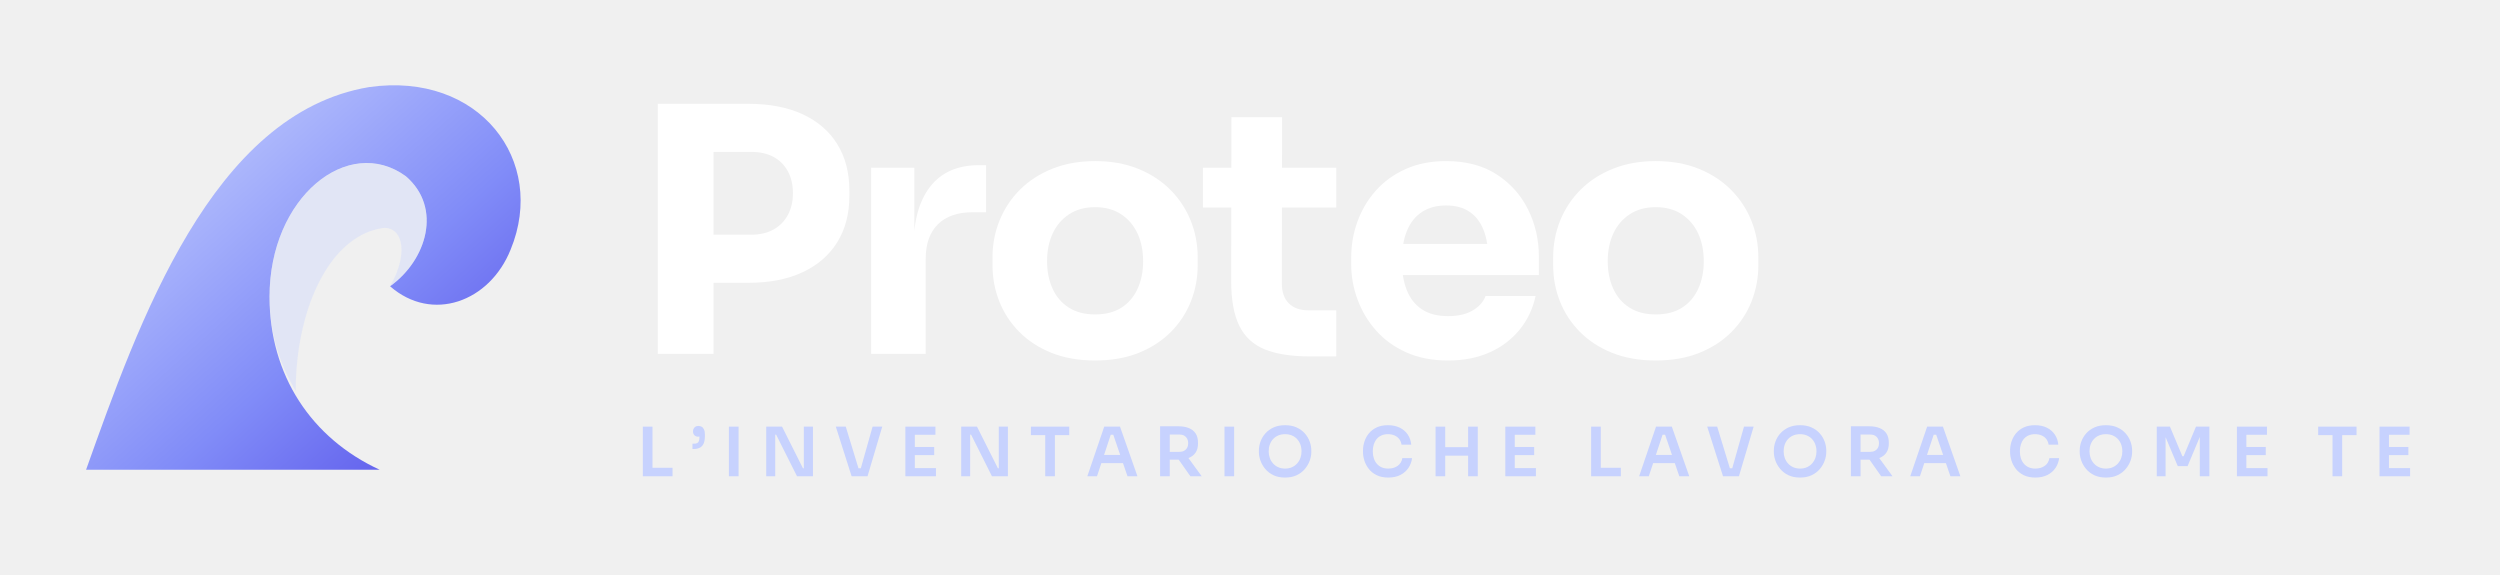
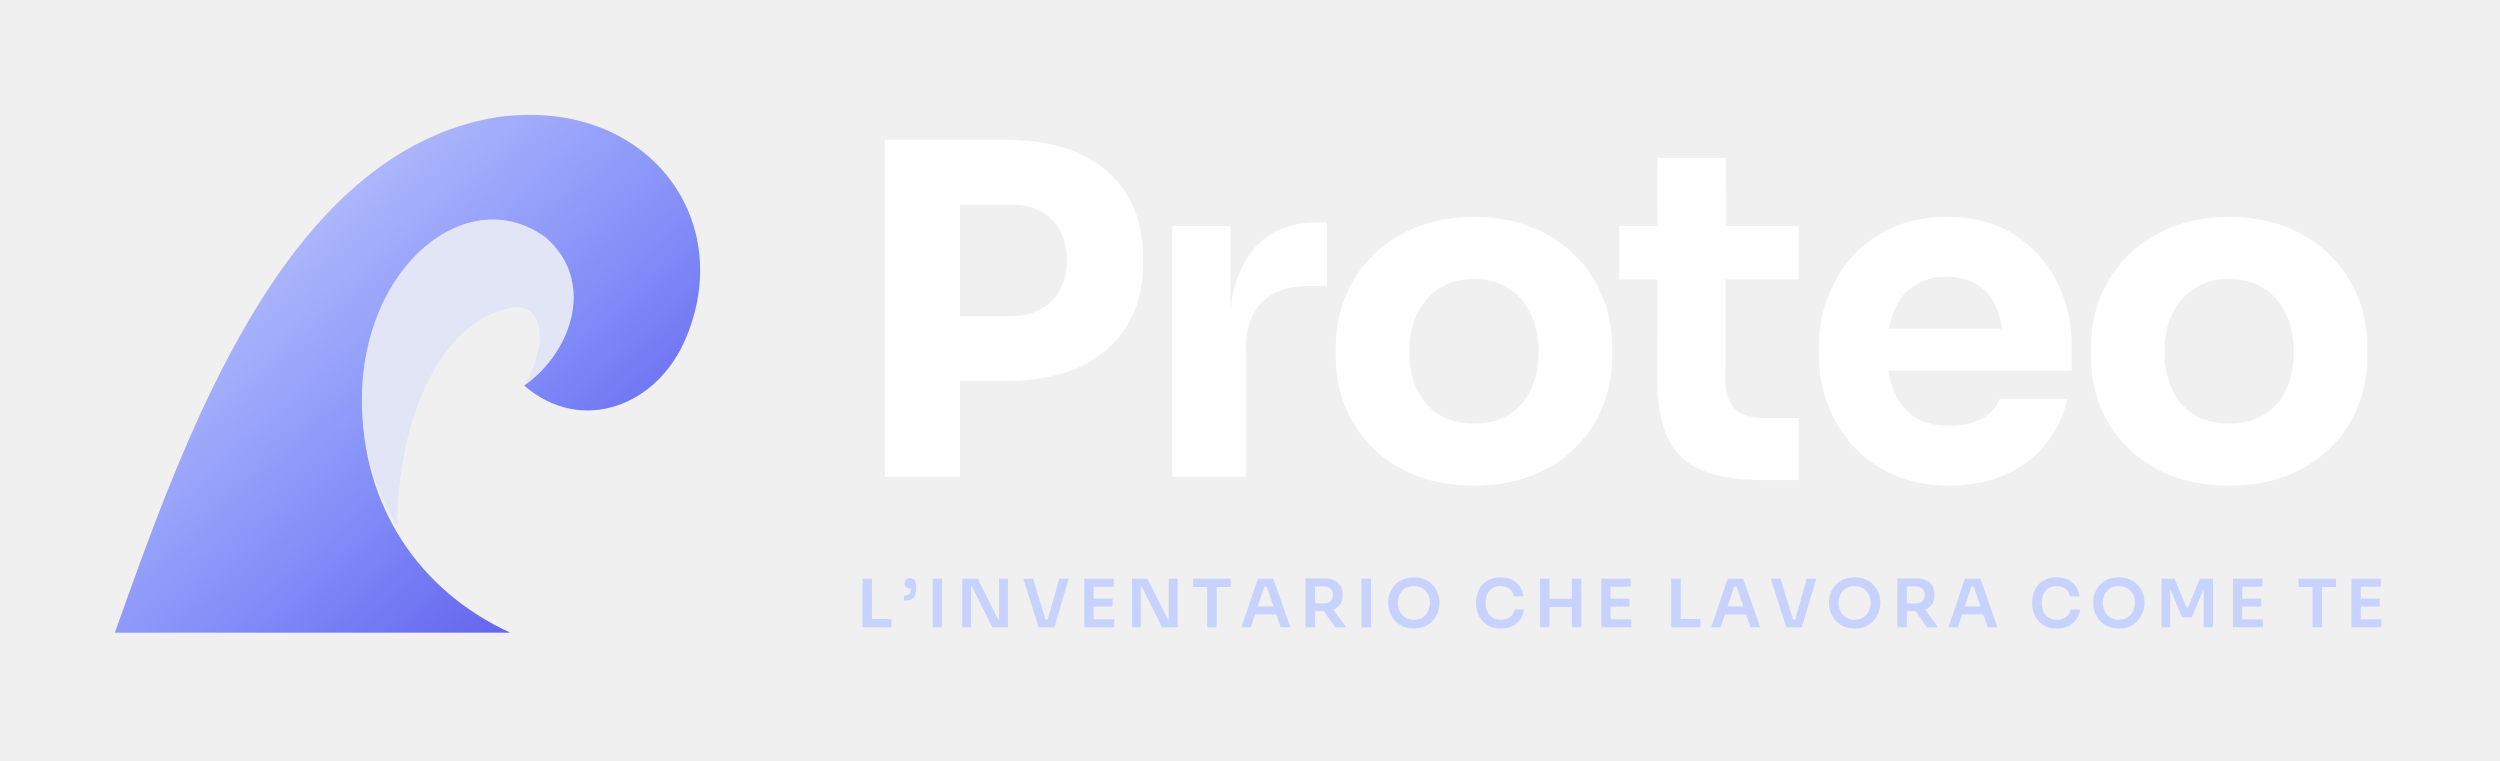
- <svg xmlns="http://www.w3.org/2000/svg" viewBox="0 0 734.67 169.07" width="735" height="169">
+ <svg xmlns="http://www.w3.org/2000/svg" viewBox="0 0 545.75 165.97" width="546" height="166">
  <defs>
    <linearGradient id="g1" gradientUnits="userSpaceOnUse" x1="30" y1="28" x2="100" y2="106">
      <stop offset="0" stop-color="#c7d2fe" />
      <stop offset=".55" stop-color="#818cf8" />
      <stop offset="1" stop-color="#4f46e5" />
    </linearGradient>
  </defs>
  <g transform="translate(25.0,25.0)">
    <g transform="translate(0,0) scale(1.5416) translate(-20,-26.6)">
      <path d="M20,100 C30,72 44,32 74,27 C95,24 108,41 101,58 C97,68 86,72 78,65 C85,60 88,50 81,44 C70,36 55,48 55,67 C55,82 63,94 76,100 Z" fill="url(#g1)" />
      <path d="M78,65 C85,60 88,50 81,44 C70,36 55,48 55,67 C55,74 57,80 60,85 C60,70 66,56 76,54 C80,53 82,58 78,65 Z" fill="#c7d2fe" opacity=".35" />
    </g>
    <g transform="translate(159.95,79.08)">
      <path d="M22.6 -20.9V-35.05H35.675Q39.525 -35.05 42.25 -36.575Q44.975 -38.1 46.463 -40.85Q47.95 -43.6 47.95 -47.225Q47.95 -50.95 46.463 -53.7Q44.975 -56.45 42.25 -57.925Q39.525 -59.4 35.675 -59.4H22.6V-73.55H34.85Q44.15 -73.55 50.8 -70.475Q57.45 -67.4 61.0 -61.675Q64.55 -55.95 64.55 -48.025V-46.425Q64.55 -38.6 61.0 -32.862Q57.45 -27.125 50.8 -24.013Q44.15 -20.9 34.85 -20.9ZM8.2 0.0V-73.55H24.6V0.0Z" fill="#ffffff" />
      <path d="M70.95 0.0V-54.75H83.65V-31.25H83.4Q83.4 -42.875 88.325 -49.188Q93.25 -55.5 102.65 -55.5H104.75V-41.65H100.75Q94.175 -41.65 90.588 -38.113Q87.0 -34.575 87.0 -27.925V0.0Z" fill="#ffffff" />
      <path d="M136.825 1.95Q129.6 1.95 124 -0.3Q118.4 -2.55 114.525 -6.463Q110.65 -10.375 108.65 -15.425Q106.65 -20.475 106.65 -26.1V-28.35Q106.65 -34.125 108.738 -39.263Q110.825 -44.4 114.75 -48.312Q118.675 -52.225 124.275 -54.463Q129.875 -56.7 136.825 -56.7Q143.85 -56.7 149.413 -54.463Q154.975 -52.225 158.9 -48.312Q162.825 -44.4 164.913 -39.263Q167.0 -34.125 167.0 -28.35V-26.1Q167.0 -20.475 165.0 -15.425Q163.0 -10.375 159.125 -6.463Q155.25 -2.55 149.65 -0.3Q144.05 1.95 136.825 1.95ZM136.825 -11.6Q141.475 -11.6 144.6 -13.613Q147.725 -15.625 149.338 -19.188Q150.95 -22.75 150.95 -27.225Q150.95 -31.875 149.288 -35.438Q147.625 -39.0 144.463 -41.075Q141.3 -43.15 136.825 -43.15Q132.375 -43.15 129.2 -41.075Q126.025 -39.0 124.363 -35.438Q122.7 -31.875 122.7 -27.225Q122.7 -22.75 124.313 -19.188Q125.925 -15.625 129.088 -13.613Q132.25 -11.6 136.825 -11.6Z" fill="#ffffff" />
      <path d="M200.075 0.75Q191.825 0.75 186.725 -1.325Q181.625 -3.4 179.238 -8.262Q176.85 -13.125 176.85 -21.425L176.925 -69.6H191.825L191.75 -20.75Q191.75 -16.9 193.8 -14.85Q195.85 -12.8 199.7 -12.8H207.75V0.75ZM168.55 -43.05V-54.75H207.75V-43.05Z" fill="#ffffff" />
      <path d="M240.65 1.95Q233.65 1.95 228.325 -0.45Q223 -2.85 219.425 -6.913Q215.85 -10.975 214 -16.025Q212.15 -21.075 212.15 -26.4V-28.35Q212.15 -33.85 214 -38.938Q215.85 -44.025 219.388 -48.013Q222.925 -52.0 228.138 -54.35Q233.35 -56.7 240.05 -56.7Q248.9 -56.7 254.963 -52.763Q261.025 -48.825 264.188 -42.438Q267.35 -36.05 267.35 -28.6V-23.175H218.9V-32.325H257.725L252.45 -28.05Q252.45 -33.0 251.063 -36.475Q249.675 -39.95 246.938 -41.8Q244.2 -43.65 240.05 -43.65Q235.925 -43.65 233 -41.763Q230.075 -39.875 228.563 -36.237Q227.05 -32.6 227.05 -27.3Q227.05 -22.425 228.488 -18.775Q229.925 -15.125 232.925 -13.113Q235.925 -11.1 240.65 -11.1Q245.075 -11.1 247.9 -12.775Q250.725 -14.45 251.675 -17.025H266.375Q265.2 -11.45 261.713 -7.15Q258.225 -2.85 252.888 -0.45Q247.55 1.95 240.65 1.95Z" fill="#ffffff" />
      <path d="M301.725 1.95Q294.5 1.95 288.9 -0.3Q283.3 -2.55 279.425 -6.463Q275.55 -10.375 273.55 -15.425Q271.55 -20.475 271.55 -26.1V-28.35Q271.55 -34.125 273.638 -39.263Q275.725 -44.4 279.65 -48.312Q283.575 -52.225 289.175 -54.463Q294.775 -56.7 301.725 -56.7Q308.75 -56.7 314.313 -54.463Q319.875 -52.225 323.8 -48.312Q327.725 -44.4 329.812 -39.263Q331.9 -34.125 331.9 -28.35V-26.1Q331.9 -20.475 329.9 -15.425Q327.9 -10.375 324.025 -6.463Q320.15 -2.55 314.55 -0.3Q308.95 1.95 301.725 1.95ZM301.725 -11.6Q306.375 -11.6 309.5 -13.613Q312.625 -15.625 314.238 -19.188Q315.85 -22.75 315.85 -27.225Q315.85 -31.875 314.188 -35.438Q312.525 -39.0 309.363 -41.075Q306.2 -43.15 301.725 -43.15Q297.275 -43.15 294.1 -41.075Q290.925 -39.0 289.263 -35.438Q287.6 -31.875 287.6 -27.225Q287.6 -22.75 289.213 -19.188Q290.825 -15.625 293.988 -13.613Q297.15 -11.6 301.725 -11.6Z" fill="#ffffff" />
    </g>
-     <g transform="translate(161.95,115.08)">
-       <path d="M1.8 0.0V-14.6H4.64V0.0ZM4.24 0.0V-2.5H10.54V0.0Z" fill="#c7d2fe" />
-       <path d="M16.4 -8.02V-9.58H16.87Q17.45 -9.58 17.795 -9.76Q18.14 -9.94 18.3 -10.37Q18.46 -10.8 18.46 -11.52V-13.0L19.03 -11.87Q18.89 -11.77 18.635 -11.705Q18.38 -11.64 18.1 -11.64Q17.44 -11.64 17.0 -12.045Q16.56 -12.45 16.56 -13.18Q16.56 -13.86 16.98 -14.33Q17.4 -14.8 18.18 -14.8Q18.68 -14.8 19.105 -14.565Q19.53 -14.33 19.795 -13.765Q20.06 -13.2 20.06 -12.2V-11.86Q20.06 -10.43 19.67 -9.59Q19.28 -8.75 18.54 -8.385Q17.8 -8.02 16.74 -8.02Z" fill="#c7d2fe" />
-       <path d="M27.12 0.0V-14.6H29.96V0.0Z" fill="#c7d2fe" />
-       <path d="M38.1 0.0V-14.6H42.75L48.89 -2.36H49.56L49.16 -2.0V-14.6H51.84V0.0H47.15L41.01 -12.24H40.34L40.74 -12.6V0.0Z" fill="#c7d2fe" />
-       <path d="M63.21 0.0 58.56 -14.6H61.49L65.35 -1.95L64.52 -2.36H66.68L65.81 -1.95L69.38 -14.6H72.22L67.89 0.0Z" fill="#c7d2fe" />
-       <path d="M79.02 0.0V-14.6H81.8V0.0ZM81.4 0.0V-2.4H88.02V0.0ZM81.4 -6.22V-8.62H87.5V-6.22ZM81.4 -12.2V-14.6H87.86V-12.2Z" fill="#c7d2fe" />
-       <path d="M95.44 0.0V-14.6H100.09L106.23 -2.36H106.9L106.5 -2.0V-14.6H109.18V0.0H104.49L98.35 -12.24H97.68L98.08 -12.6V0.0Z" fill="#c7d2fe" />
-       <path d="M120.16 0.0V-12.5H123.0V0.0ZM115.94 -12.1V-14.6H127.22V-12.1Z" fill="#c7d2fe" />
-       <path d="M132.54 0.0 137.51 -14.6H142.15L147.28 0.0H144.35L140.02 -12.66L141.03 -12.22H138.53L139.58 -12.66L135.38 0.0ZM136.02 -3.87 136.91 -6.27H142.83L143.72 -3.87Z" fill="#c7d2fe" />
-       <path d="M153.94 0.0V-14.7H156.78V0.0ZM162.85 0.0 158.38 -6.35H161.55L166.18 0.0ZM155.94 -4.88V-7.18H159.65Q160.44 -7.18 161.01 -7.5Q161.58 -7.82 161.895 -8.395Q162.21 -8.97 162.21 -9.72Q162.21 -10.48 161.895 -11.055Q161.58 -11.63 161.01 -11.955Q160.44 -12.28 159.65 -12.28H155.94V-14.7H159.36Q161.11 -14.7 162.4 -14.175Q163.69 -13.65 164.39 -12.595Q165.09 -11.54 165.09 -9.93V-9.61Q165.09 -8.0 164.38 -6.955Q163.67 -5.91 162.39 -5.395Q161.11 -4.88 159.36 -4.88Z" fill="#c7d2fe" />
-       <path d="M172.88 0.0V-14.6H175.72V0.0Z" fill="#c7d2fe" />
-       <path d="M190.71 0.38Q188.73 0.38 187.28 -0.315Q185.83 -1.01 184.88 -2.145Q183.93 -3.28 183.465 -4.59Q183 -5.9 183 -7.12V-7.56Q183 -8.9 183.48 -10.225Q183.96 -11.55 184.93 -12.635Q185.9 -13.72 187.34 -14.37Q188.78 -15.02 190.71 -15.02Q192.63 -15.02 194.07 -14.37Q195.51 -13.72 196.48 -12.635Q197.45 -11.55 197.935 -10.225Q198.42 -8.9 198.42 -7.56V-7.12Q198.42 -5.9 197.95 -4.59Q197.48 -3.28 196.53 -2.145Q195.58 -1.01 194.13 -0.315Q192.68 0.38 190.71 0.38ZM190.71 -2.26Q191.83 -2.26 192.725 -2.66Q193.62 -3.06 194.25 -3.765Q194.88 -4.47 195.21 -5.38Q195.54 -6.29 195.54 -7.32Q195.54 -8.41 195.205 -9.33Q194.87 -10.25 194.24 -10.935Q193.61 -11.62 192.715 -12.0Q191.82 -12.38 190.71 -12.38Q189.59 -12.38 188.695 -12.0Q187.8 -11.62 187.17 -10.935Q186.54 -10.25 186.21 -9.33Q185.88 -8.41 185.88 -7.32Q185.88 -6.29 186.21 -5.38Q186.54 -4.47 187.17 -3.765Q187.8 -3.06 188.695 -2.66Q189.59 -2.26 190.71 -2.26Z" fill="#c7d2fe" />
+     <g transform="translate(161.95,111.97)">
+       <path d="M1.307 0.0V-10.601H3.369V0.0ZM3.079 0.0V-1.815H7.653V0.0Z" fill="#c7d2fe" />
+       <path d="M10.383 -5.823V-6.956H10.724Q11.146 -6.956 11.396 -7.087Q11.647 -7.217 11.763 -7.53Q11.879 -7.842 11.879 -8.365V-9.439L12.293 -8.619Q12.191 -8.546 12.006 -8.499Q11.821 -8.452 11.618 -8.452Q11.138 -8.452 10.819 -8.746Q10.499 -9.04 10.499 -9.57Q10.499 -10.064 10.804 -10.405Q11.109 -10.746 11.676 -10.746Q12.039 -10.746 12.347 -10.576Q12.656 -10.405 12.848 -9.995Q13.041 -9.584 13.041 -8.858V-8.611Q13.041 -7.573 12.757 -6.963Q12.474 -6.353 11.937 -6.088Q11.4 -5.823 10.63 -5.823Z" fill="#c7d2fe" />
+       <path d="M16.642 0.0V-10.601H18.704V0.0Z" fill="#c7d2fe" />
+       <path d="M23.09 0.0V-10.601H26.466L30.924 -1.714H31.411L31.12 -1.452V-10.601H33.066V0.0H29.661L25.203 -8.887H24.716L25.007 -9.149V0.0Z" fill="#c7d2fe" />
+       <path d="M39.797 0.0 36.421 -10.601H38.548L41.351 -1.416L40.748 -1.714H42.317L41.685 -1.416L44.277 -10.601H46.339L43.195 0.0Z" fill="#c7d2fe" />
+       <path d="M49.752 0.0V-10.601H51.771V0.0ZM51.48 0.0V-1.743H56.287V0.0ZM51.48 -4.516V-6.259H55.909V-4.516ZM51.48 -8.858V-10.601H56.171V-8.858Z" fill="#c7d2fe" />
+       <path d="M60.15 0.0V-10.601H63.526L67.984 -1.714H68.471L68.18 -1.452V-10.601H70.126V0.0H66.721L62.263 -8.887H61.776L62.067 -9.149V0.0Z" fill="#c7d2fe" />
+       <path d="M76.574 0.0V-9.076H78.636V0.0ZM73.51 -8.786V-10.601H81.7V-8.786Z" fill="#c7d2fe" />
+       <path d="M84.038 0.0 87.647 -10.601H91.016L94.741 0.0H92.613L89.469 -9.192L90.203 -8.873H88.387L89.15 -9.192L86.1 0.0ZM86.565 -2.81 87.211 -4.553H91.51L92.156 -2.81Z" fill="#c7d2fe" />
+       <path d="M98.052 0.0V-10.674H100.114V0.0ZM104.521 0.0 101.276 -4.611H103.577L106.939 0.0ZM99.504 -3.543V-5.213H102.198Q102.771 -5.213 103.185 -5.446Q103.599 -5.678 103.828 -6.096Q104.057 -6.513 104.057 -7.058Q104.057 -7.609 103.828 -8.027Q103.599 -8.444 103.185 -8.68Q102.771 -8.916 102.198 -8.916H99.504V-10.674H101.987Q103.258 -10.674 104.195 -10.292Q105.131 -9.911 105.639 -9.145Q106.148 -8.379 106.148 -7.21V-6.978Q106.148 -5.809 105.632 -5.05Q105.117 -4.291 104.187 -3.917Q103.258 -3.543 101.987 -3.543Z" fill="#c7d2fe" />
+       <path d="M110.279 0.0V-10.601H112.341V0.0Z" fill="#c7d2fe" />
+       <path d="M121.701 0.276Q120.263 0.276 119.21 -0.229Q118.157 -0.733 117.468 -1.557Q116.778 -2.382 116.44 -3.333Q116.102 -4.284 116.102 -5.17V-5.489Q116.102 -6.462 116.451 -7.424Q116.8 -8.386 117.504 -9.174Q118.208 -9.962 119.254 -10.434Q120.299 -10.906 121.701 -10.906Q123.095 -10.906 124.14 -10.434Q125.186 -9.962 125.89 -9.174Q126.595 -8.386 126.947 -7.424Q127.299 -6.462 127.299 -5.489V-5.17Q127.299 -4.284 126.958 -3.333Q126.616 -2.382 125.927 -1.557Q125.237 -0.733 124.184 -0.229Q123.131 0.276 121.701 0.276ZM121.701 -1.641Q122.514 -1.641 123.164 -1.931Q123.814 -2.222 124.271 -2.734Q124.728 -3.246 124.968 -3.906Q125.208 -4.567 125.208 -5.315Q125.208 -6.106 124.964 -6.774Q124.721 -7.442 124.264 -7.94Q123.806 -8.437 123.156 -8.713Q122.507 -8.989 121.701 -8.989Q120.887 -8.989 120.238 -8.713Q119.588 -8.437 119.13 -7.94Q118.673 -7.442 118.433 -6.774Q118.194 -6.106 118.194 -5.315Q118.194 -4.567 118.433 -3.906Q118.673 -3.246 119.13 -2.734Q119.588 -2.222 120.238 -1.931Q120.887 -1.641 121.701 -1.641Z" fill="#c7d2fe" />
      <path d="" fill="#c7d2fe" />
-       <path d="M221.06 0.38Q219.07 0.38 217.655 -0.315Q216.24 -1.01 215.35 -2.135Q214.46 -3.26 214.04 -4.575Q213.62 -5.89 213.62 -7.12V-7.56Q213.62 -8.91 214.05 -10.235Q214.48 -11.56 215.375 -12.64Q216.27 -13.72 217.66 -14.37Q219.05 -15.02 220.95 -15.02Q222.93 -15.02 224.405 -14.305Q225.88 -13.59 226.76 -12.305Q227.64 -11.02 227.81 -9.3H224.95Q224.8 -10.3 224.25 -10.985Q223.7 -11.67 222.855 -12.025Q222.01 -12.38 220.95 -12.38Q219.87 -12.38 219.035 -12.005Q218.2 -11.63 217.64 -10.95Q217.08 -10.27 216.79 -9.35Q216.5 -8.43 216.5 -7.32Q216.5 -6.24 216.79 -5.32Q217.08 -4.4 217.66 -3.71Q218.24 -3.02 219.09 -2.64Q219.94 -2.26 221.06 -2.26Q222.7 -2.26 223.825 -3.07Q224.95 -3.88 225.19 -5.34H228.05Q227.86 -3.77 226.995 -2.47Q226.13 -1.17 224.635 -0.395Q223.14 0.38 221.06 0.38Z" fill="#c7d2fe" />
-       <path d="M244.54 0.0V-14.6H247.38V0.0ZM234.96 0.0V-14.6H237.8V0.0ZM237.28 -6.06V-8.56H245.06V-6.06Z" fill="#c7d2fe" />
-       <path d="M255.48 0.0V-14.6H258.26V0.0ZM257.86 0.0V-2.4H264.48V0.0ZM257.86 -6.22V-8.62H263.96V-6.22ZM257.86 -12.2V-14.6H264.32V-12.2Z" fill="#c7d2fe" />
+       <path d="M140.688 0.276Q139.243 0.276 138.216 -0.229Q137.188 -0.733 136.542 -1.55Q135.896 -2.367 135.591 -3.322Q135.286 -4.277 135.286 -5.17V-5.489Q135.286 -6.469 135.598 -7.432Q135.91 -8.394 136.56 -9.178Q137.21 -9.962 138.219 -10.434Q139.229 -10.906 140.608 -10.906Q142.046 -10.906 143.117 -10.387Q144.188 -9.868 144.827 -8.935Q145.466 -8.002 145.589 -6.753H143.513Q143.404 -7.479 143.004 -7.976Q142.605 -8.474 141.991 -8.731Q141.378 -8.989 140.608 -8.989Q139.824 -8.989 139.218 -8.717Q138.611 -8.444 138.205 -7.951Q137.798 -7.457 137.588 -6.789Q137.377 -6.121 137.377 -5.315Q137.377 -4.531 137.588 -3.863Q137.798 -3.195 138.219 -2.694Q138.64 -2.193 139.258 -1.917Q139.875 -1.641 140.688 -1.641Q141.879 -1.641 142.696 -2.229Q143.513 -2.817 143.687 -3.877H145.763Q145.625 -2.737 144.997 -1.793Q144.369 -0.85 143.284 -0.287Q142.198 0.276 140.688 0.276Z" fill="#c7d2fe" />
+       <path d="M156.212 0.0V-10.601H158.274V0.0ZM149.256 0.0V-10.601H151.318V0.0ZM150.94 -4.4V-6.215H156.589V-4.4Z" fill="#c7d2fe" />
+       <path d="M162.631 0.0V-10.601H164.649V0.0ZM164.359 0.0V-1.743H169.165V0.0ZM164.359 -4.516V-6.259H168.788V-4.516ZM164.359 -8.858V-10.601H169.049V-8.858Z" fill="#c7d2fe" />
      <path d="" fill="#c7d2fe" />
-       <path d="M280.72 0.0V-14.6H283.56V0.0ZM283.16 0.0V-2.5H289.46V0.0Z" fill="#c7d2fe" />
-       <path d="M294.84 0.0 299.81 -14.6H304.45L309.58 0.0H306.65L302.32 -12.66L303.33 -12.22H300.83L301.88 -12.66L297.68 0.0ZM298.32 -3.87 299.21 -6.27H305.13L306.02 -3.87Z" fill="#c7d2fe" />
-       <path d="M319.51 0.0 314.86 -14.6H317.79L321.65 -1.95L320.82 -2.36H322.98L322.11 -1.95L325.68 -14.6H328.52L324.19 0.0Z" fill="#c7d2fe" />
-       <path d="M342.17 0.38Q340.19 0.38 338.74 -0.315Q337.29 -1.01 336.34 -2.145Q335.39 -3.28 334.925 -4.59Q334.46 -5.9 334.46 -7.12V-7.56Q334.46 -8.9 334.94 -10.225Q335.42 -11.55 336.39 -12.635Q337.36 -13.72 338.8 -14.37Q340.24 -15.02 342.17 -15.02Q344.09 -15.02 345.53 -14.37Q346.97 -13.72 347.94 -12.635Q348.91 -11.55 349.395 -10.225Q349.88 -8.9 349.88 -7.56V-7.12Q349.88 -5.9 349.41 -4.59Q348.94 -3.28 347.99 -2.145Q347.04 -1.01 345.59 -0.315Q344.14 0.38 342.17 0.38ZM342.17 -2.26Q343.29 -2.26 344.185 -2.66Q345.08 -3.06 345.71 -3.765Q346.34 -4.47 346.67 -5.38Q347.0 -6.29 347.0 -7.32Q347.0 -8.41 346.665 -9.33Q346.33 -10.25 345.7 -10.935Q345.07 -11.62 344.175 -12.0Q343.28 -12.38 342.17 -12.38Q341.05 -12.38 340.155 -12.0Q339.26 -11.62 338.63 -10.935Q338.0 -10.25 337.67 -9.33Q337.34 -8.41 337.34 -7.32Q337.34 -6.29 337.67 -5.38Q338.0 -4.47 338.63 -3.765Q339.26 -3.06 340.155 -2.66Q341.05 -2.26 342.17 -2.26Z" fill="#c7d2fe" />
-       <path d="M357.12 0.0V-14.7H359.96V0.0ZM366.03 0.0 361.56 -6.35H364.73L369.36 0.0ZM359.12 -4.88V-7.18H362.83Q363.62 -7.18 364.19 -7.5Q364.76 -7.82 365.075 -8.395Q365.39 -8.97 365.39 -9.72Q365.39 -10.48 365.075 -11.055Q364.76 -11.63 364.19 -11.955Q363.62 -12.28 362.83 -12.28H359.12V-14.7H362.54Q364.29 -14.7 365.58 -14.175Q366.87 -13.65 367.57 -12.595Q368.27 -11.54 368.27 -9.93V-9.61Q368.27 -8.0 367.56 -6.955Q366.85 -5.91 365.57 -5.395Q364.29 -4.88 362.54 -4.88Z" fill="#c7d2fe" />
-       <path d="M374.58 0.0 379.55 -14.6H384.19L389.32 0.0H386.39L382.06 -12.66L383.07 -12.22H380.57L381.62 -12.66L377.42 0.0ZM378.06 -3.87 378.95 -6.27H384.87L385.76 -3.87Z" fill="#c7d2fe" />
+       <path d="M177.908 0.0V-10.601H179.97V0.0ZM179.679 0.0V-1.815H184.254V0.0Z" fill="#c7d2fe" />
+       <path d="M186.635 0.0 190.244 -10.601H193.613L197.338 0.0H195.21L192.066 -9.192L192.8 -8.873H190.985L191.747 -9.192L188.697 0.0ZM189.162 -2.81 189.808 -4.553H194.107L194.753 -2.81Z" fill="#c7d2fe" />
+       <path d="M203.023 0.0 199.647 -10.601H201.774L204.577 -1.416L203.974 -1.714H205.543L204.911 -1.416L207.503 -10.601H209.565L206.421 0.0Z" fill="#c7d2fe" />
+       <path d="M217.952 0.276Q216.514 0.276 215.461 -0.229Q214.408 -0.733 213.719 -1.557Q213.029 -2.382 212.691 -3.333Q212.353 -4.284 212.353 -5.17V-5.489Q212.353 -6.462 212.702 -7.424Q213.051 -8.386 213.755 -9.174Q214.459 -9.962 215.505 -10.434Q216.55 -10.906 217.952 -10.906Q219.346 -10.906 220.391 -10.434Q221.437 -9.962 222.141 -9.174Q222.846 -8.386 223.198 -7.424Q223.55 -6.462 223.55 -5.489V-5.17Q223.55 -4.284 223.209 -3.333Q222.867 -2.382 222.178 -1.557Q221.488 -0.733 220.435 -0.229Q219.382 0.276 217.952 0.276ZM217.952 -1.641Q218.765 -1.641 219.415 -1.931Q220.065 -2.222 220.522 -2.734Q220.979 -3.246 221.219 -3.906Q221.459 -4.567 221.459 -5.315Q221.459 -6.106 221.215 -6.774Q220.972 -7.442 220.515 -7.94Q220.057 -8.437 219.407 -8.713Q218.758 -8.989 217.952 -8.989Q217.138 -8.989 216.489 -8.713Q215.839 -8.437 215.381 -7.94Q214.924 -7.442 214.684 -6.774Q214.445 -6.106 214.445 -5.315Q214.445 -4.567 214.684 -3.906Q214.924 -3.246 215.381 -2.734Q215.839 -2.222 216.489 -1.931Q217.138 -1.641 217.952 -1.641Z" fill="#c7d2fe" />
+       <path d="M227.282 0.0V-10.674H229.344V0.0ZM233.751 0.0 230.506 -4.611H232.808L236.169 0.0ZM228.734 -3.543V-5.213H231.428Q232.002 -5.213 232.415 -5.446Q232.829 -5.678 233.058 -6.096Q233.287 -6.513 233.287 -7.058Q233.287 -7.609 233.058 -8.027Q232.829 -8.444 232.415 -8.68Q232.002 -8.916 231.428 -8.916H228.734V-10.674H231.217Q232.488 -10.674 233.425 -10.292Q234.361 -9.911 234.87 -9.145Q235.378 -8.379 235.378 -7.21V-6.978Q235.378 -5.809 234.862 -5.05Q234.347 -4.291 233.417 -3.917Q232.488 -3.543 231.217 -3.543Z" fill="#c7d2fe" />
+       <path d="M238.435 0.0 242.043 -10.601H245.413L249.137 0.0H247.01L243.866 -9.192L244.599 -8.873H242.784L243.546 -9.192L240.497 0.0ZM240.962 -2.81 241.608 -4.553H245.906L246.553 -2.81Z" fill="#c7d2fe" />
      <path d="" fill="#c7d2fe" />
-       <path d="M411.38 0.38Q409.39 0.38 407.975 -0.315Q406.56 -1.01 405.67 -2.135Q404.78 -3.26 404.36 -4.575Q403.94 -5.89 403.94 -7.12V-7.56Q403.94 -8.91 404.37 -10.235Q404.8 -11.56 405.695 -12.64Q406.59 -13.72 407.98 -14.37Q409.37 -15.02 411.27 -15.02Q413.25 -15.02 414.725 -14.305Q416.2 -13.59 417.08 -12.305Q417.96 -11.02 418.13 -9.3H415.27Q415.12 -10.3 414.57 -10.985Q414.02 -11.67 413.175 -12.025Q412.33 -12.38 411.27 -12.38Q410.19 -12.38 409.355 -12.005Q408.52 -11.63 407.96 -10.95Q407.4 -10.27 407.11 -9.35Q406.82 -8.43 406.82 -7.32Q406.82 -6.24 407.11 -5.32Q407.4 -4.4 407.98 -3.71Q408.56 -3.02 409.41 -2.64Q410.26 -2.26 411.38 -2.26Q413.02 -2.26 414.145 -3.07Q415.27 -3.88 415.51 -5.34H418.37Q418.18 -3.77 417.315 -2.47Q416.45 -1.17 414.955 -0.395Q413.46 0.38 411.38 0.38Z" fill="#c7d2fe" />
-       <path d="M432.13 0.38Q430.15 0.38 428.7 -0.315Q427.25 -1.01 426.3 -2.145Q425.35 -3.28 424.885 -4.59Q424.42 -5.9 424.42 -7.12V-7.56Q424.42 -8.9 424.9 -10.225Q425.38 -11.55 426.35 -12.635Q427.32 -13.72 428.76 -14.37Q430.2 -15.02 432.13 -15.02Q434.05 -15.02 435.49 -14.37Q436.93 -13.72 437.9 -12.635Q438.87 -11.55 439.355 -10.225Q439.84 -8.9 439.84 -7.56V-7.12Q439.84 -5.9 439.37 -4.59Q438.9 -3.28 437.95 -2.145Q437 -1.01 435.55 -0.315Q434.1 0.38 432.13 0.38ZM432.13 -2.26Q433.25 -2.26 434.145 -2.66Q435.04 -3.06 435.67 -3.765Q436.3 -4.47 436.63 -5.38Q436.96 -6.29 436.96 -7.32Q436.96 -8.41 436.625 -9.33Q436.29 -10.25 435.66 -10.935Q435.03 -11.62 434.135 -12.0Q433.24 -12.38 432.13 -12.38Q431.01 -12.38 430.115 -12.0Q429.22 -11.62 428.59 -10.935Q427.96 -10.25 427.63 -9.33Q427.3 -8.41 427.3 -7.32Q427.3 -6.29 427.63 -5.38Q427.96 -4.47 428.59 -3.765Q429.22 -3.06 430.115 -2.66Q431.01 -2.26 432.13 -2.26Z" fill="#c7d2fe" />
-       <path d="M447.08 0.0V-14.6H450.96L454.62 -5.88H454.98L458.62 -14.6H462.56V0.0H459.74V-12.46L460.1 -12.42L456.15 -2.98H453.26L449.29 -12.42L449.68 -12.46V0.0Z" fill="#c7d2fe" />
-       <path d="M470.66 0.0V-14.6H473.44V0.0ZM473.04 0.0V-2.4H479.66V0.0ZM473.04 -6.22V-8.62H479.14V-6.22ZM473.04 -12.2V-14.6H479.5V-12.2Z" fill="#c7d2fe" />
+       <path d="M262.105 0.276Q260.661 0.276 259.633 -0.229Q258.606 -0.733 257.959 -1.55Q257.313 -2.367 257.008 -3.322Q256.703 -4.277 256.703 -5.17V-5.489Q256.703 -6.469 257.016 -7.432Q257.328 -8.394 257.978 -9.178Q258.627 -9.962 259.637 -10.434Q260.646 -10.906 262.026 -10.906Q263.463 -10.906 264.534 -10.387Q265.605 -9.868 266.244 -8.935Q266.883 -8.002 267.007 -6.753H264.93Q264.821 -7.479 264.422 -7.976Q264.022 -8.474 263.409 -8.731Q262.795 -8.989 262.026 -8.989Q261.241 -8.989 260.635 -8.717Q260.029 -8.444 259.622 -7.951Q259.216 -7.457 259.005 -6.789Q258.794 -6.121 258.794 -5.315Q258.794 -4.531 259.005 -3.863Q259.216 -3.195 259.637 -2.694Q260.058 -2.193 260.675 -1.917Q261.292 -1.641 262.105 -1.641Q263.296 -1.641 264.113 -2.229Q264.93 -2.817 265.104 -3.877H267.181Q267.043 -2.737 266.415 -1.793Q265.787 -0.85 264.701 -0.287Q263.616 0.276 262.105 0.276Z" fill="#c7d2fe" />
+       <path d="M275.647 0.276Q274.209 0.276 273.157 -0.229Q272.104 -0.733 271.414 -1.557Q270.724 -2.382 270.387 -3.333Q270.049 -4.284 270.049 -5.17V-5.489Q270.049 -6.462 270.397 -7.424Q270.746 -8.386 271.45 -9.174Q272.155 -9.962 273.2 -10.434Q274.246 -10.906 275.647 -10.906Q277.041 -10.906 278.087 -10.434Q279.132 -9.962 279.837 -9.174Q280.541 -8.386 280.893 -7.424Q281.245 -6.462 281.245 -5.489V-5.17Q281.245 -4.284 280.904 -3.333Q280.563 -2.382 279.873 -1.557Q279.183 -0.733 278.13 -0.229Q277.078 0.276 275.647 0.276ZM275.647 -1.641Q276.46 -1.641 277.11 -1.931Q277.76 -2.222 278.217 -2.734Q278.675 -3.246 278.915 -3.906Q279.154 -4.567 279.154 -5.315Q279.154 -6.106 278.911 -6.774Q278.668 -7.442 278.21 -7.94Q277.753 -8.437 277.103 -8.713Q276.453 -8.989 275.647 -8.989Q274.834 -8.989 274.184 -8.713Q273.534 -8.437 273.077 -7.94Q272.619 -7.442 272.38 -6.774Q272.14 -6.106 272.14 -5.315Q272.14 -4.567 272.38 -3.906Q272.619 -3.246 273.077 -2.734Q273.534 -2.222 274.184 -1.931Q274.834 -1.641 275.647 -1.641Z" fill="#c7d2fe" />
+       <path d="M284.977 0.0V-10.601H287.795L290.452 -4.269H290.714L293.357 -10.601H296.217V0.0H294.17V-9.047L294.431 -9.018L291.563 -2.164H289.465L286.582 -9.018L286.865 -9.047V0.0Z" fill="#c7d2fe" />
+       <path d="M300.574 0.0V-10.601H302.592V0.0ZM302.302 0.0V-1.743H307.109V0.0ZM302.302 -4.516V-6.259H306.731V-4.516ZM302.302 -8.858V-10.601H306.993V-8.858Z" fill="#c7d2fe" />
      <path d="" fill="#c7d2fe" />
-       <path d="M498.78 0.0V-12.5H501.62V0.0ZM494.56 -12.1V-14.6H505.84V-12.1Z" fill="#c7d2fe" />
-       <path d="M512.6 0.0V-14.6H515.38V0.0ZM514.98 0.0V-2.4H521.6V0.0ZM514.98 -6.22V-8.62H521.08V-6.22ZM514.98 -12.2V-14.6H521.44V-12.2Z" fill="#c7d2fe" />
+       <path d="M317.942 0.0V-9.076H320.004V0.0ZM314.878 -8.786V-10.601H323.068V-8.786Z" fill="#c7d2fe" />
+       <path d="M326.452 0.0V-10.601H328.47V0.0ZM328.18 0.0V-1.743H332.987V0.0ZM328.18 -4.516V-6.259H332.609V-4.516ZM328.18 -8.858V-10.601H332.871V-8.858Z" fill="#c7d2fe" />
    </g>
  </g>
</svg>
